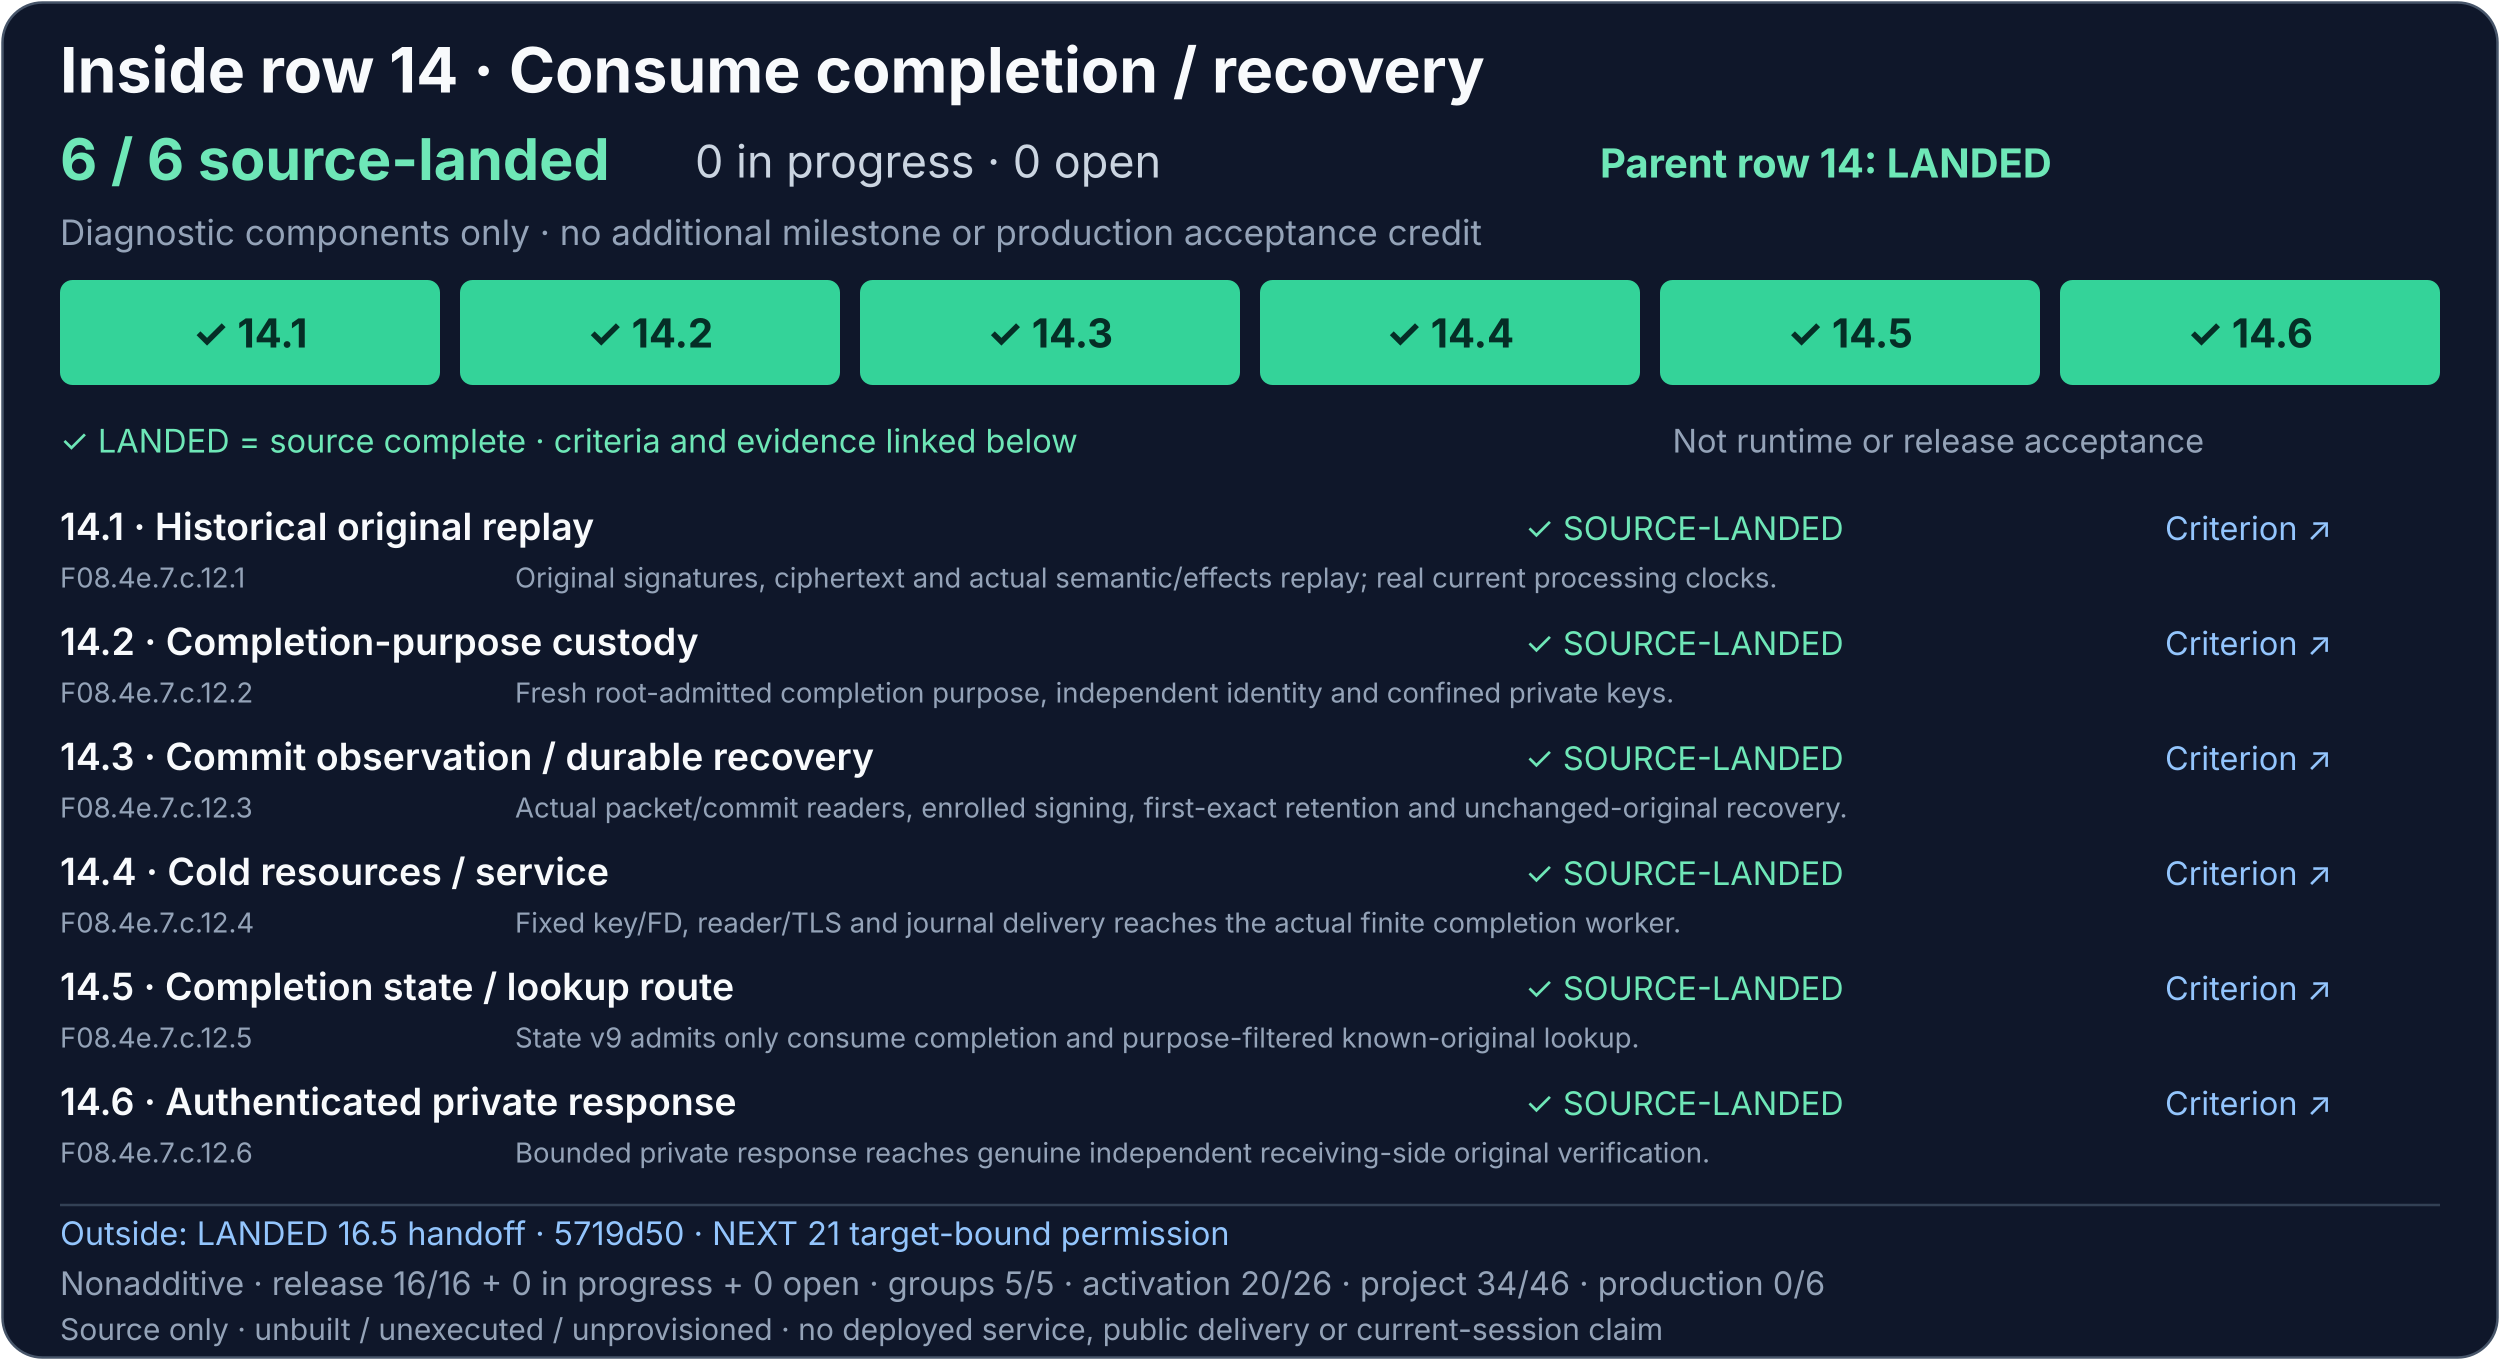
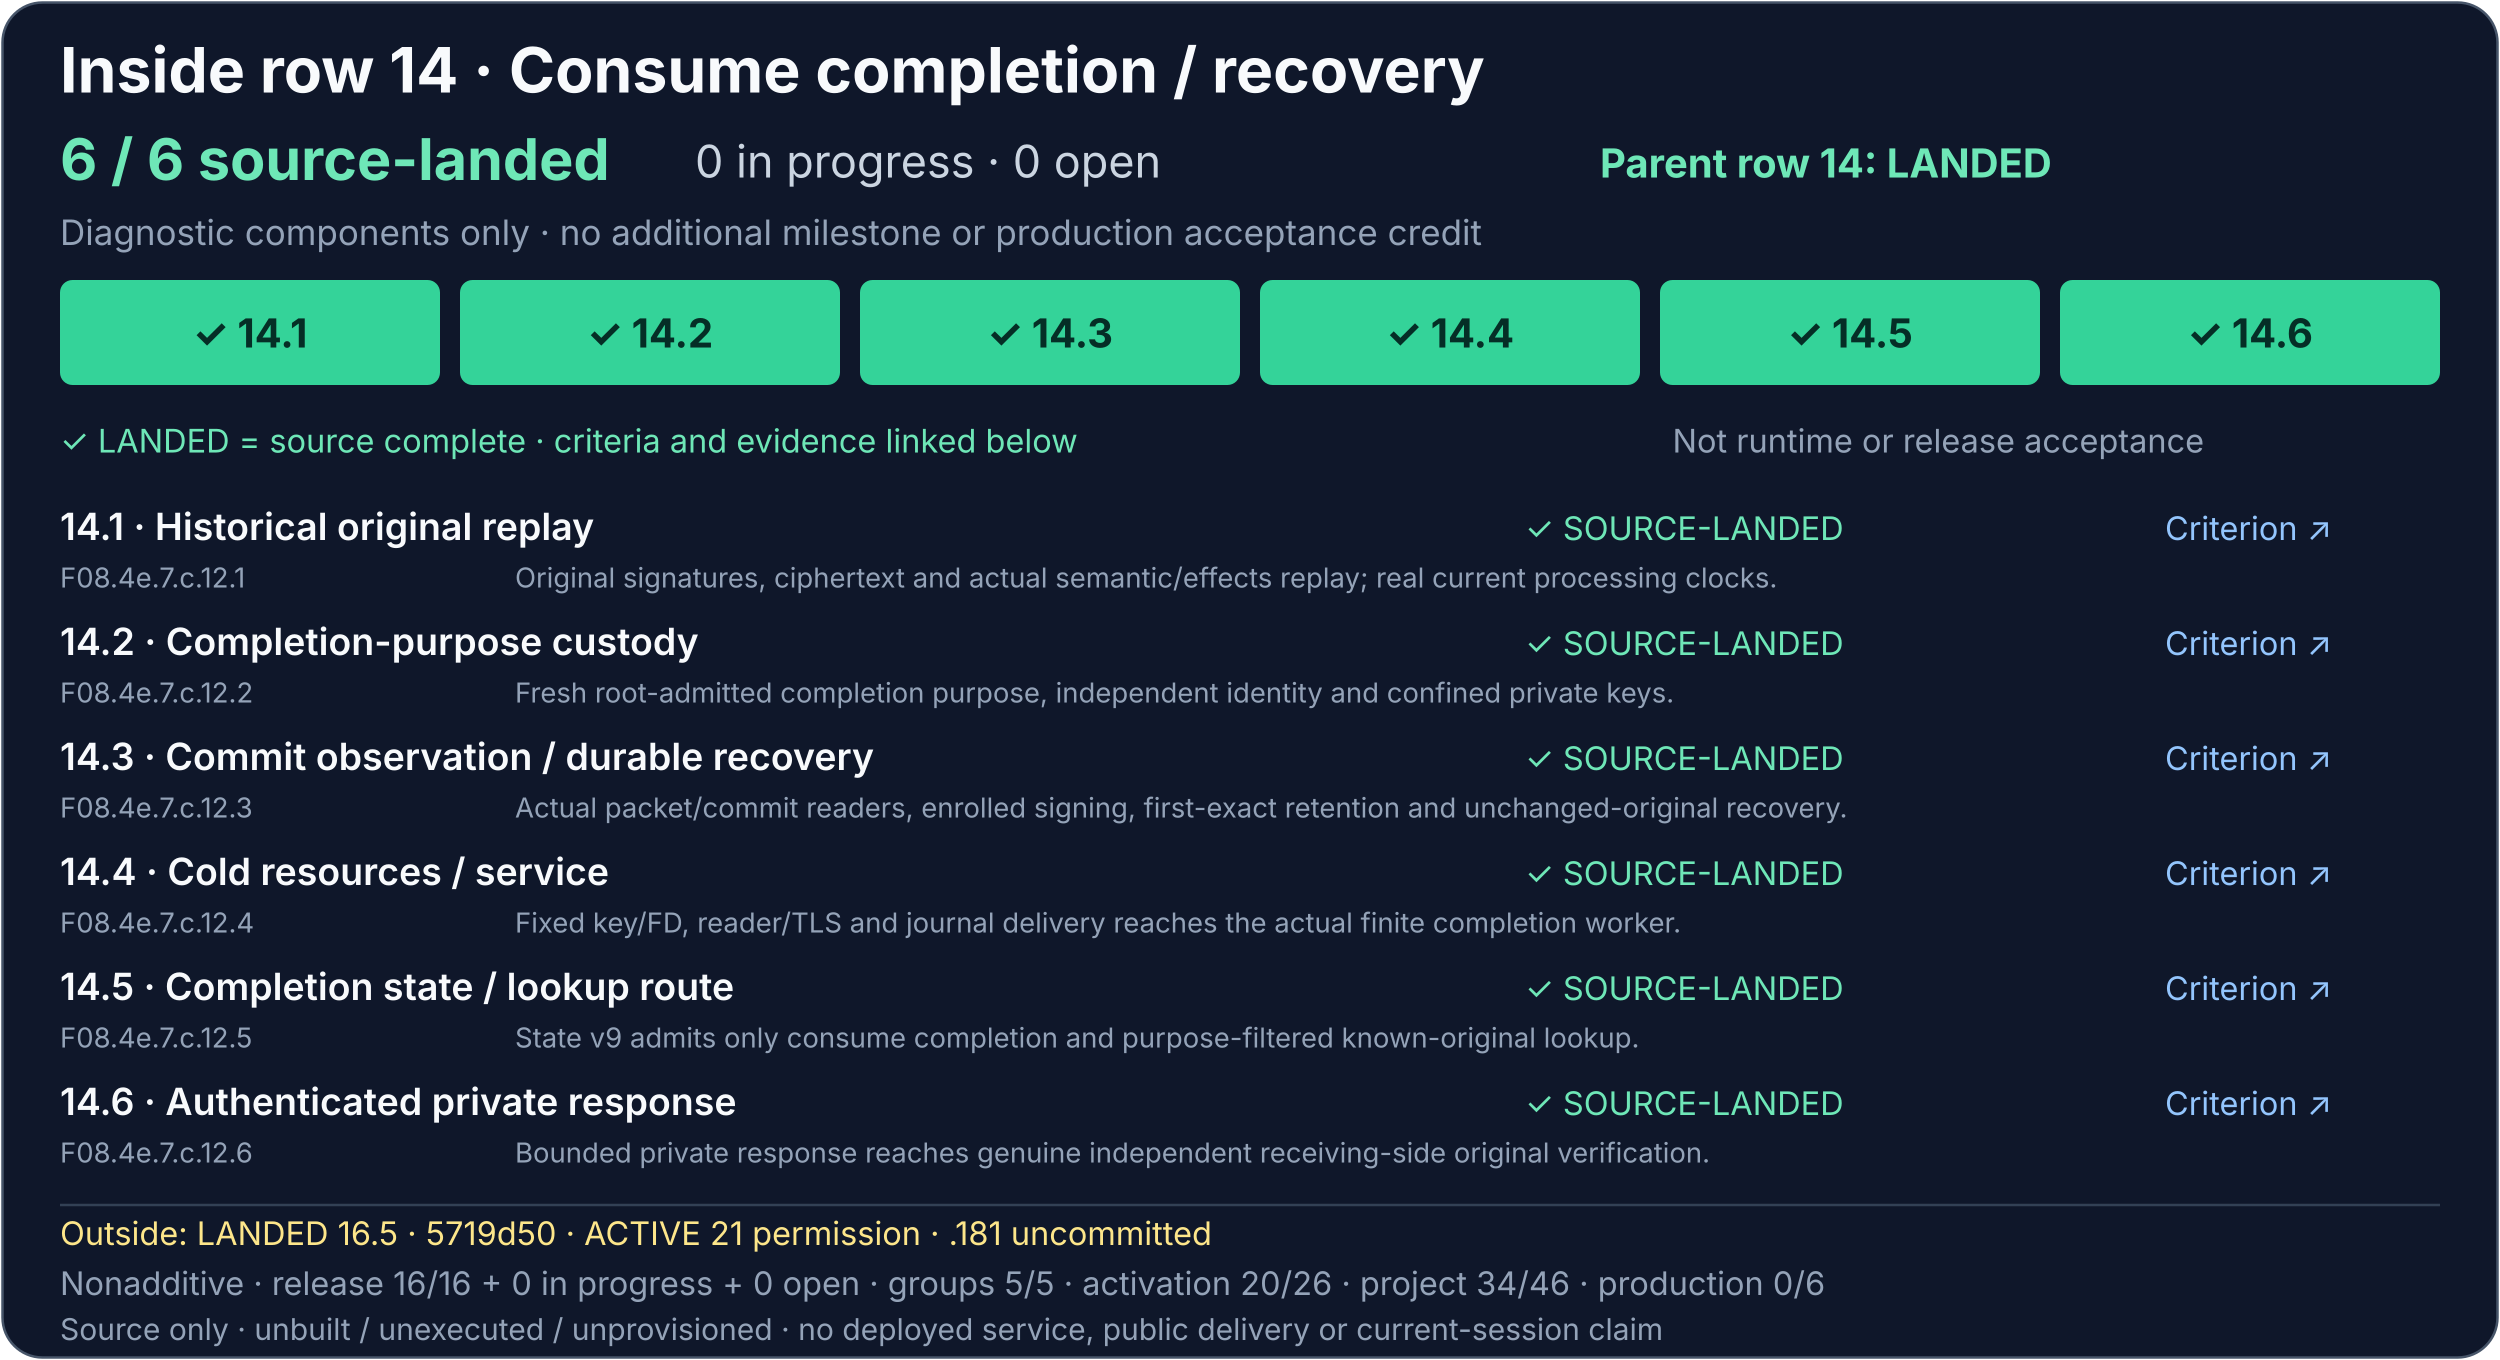
<svg xmlns="http://www.w3.org/2000/svg" width="1000" height="544" viewBox="0 0 1000 544" role="img" aria-labelledby="consume-completion-title consume-completion-description">
  <rect x="1" y="1" width="998" height="542" rx="16" fill="#0f172a" stroke="#475569" />
  <g font-family="system-ui, -apple-system, Segoe UI, sans-serif">
    <text x="24" y="37" fill="#f8fafc" font-size="25" font-weight="700">Inside row 14 · Consume completion / recovery</text>
    <text x="24" y="72" fill="#6ee7b7" font-size="23" font-weight="700">6 / 6 source-landed</text>
    <text x="278" y="71" fill="#cbd5e1" font-size="18">0 in progress · 0 open</text>
    <text x="640" y="71" fill="#6ee7b7" font-size="16" font-weight="700">Parent row 14: LANDED</text>
    <text x="24" y="98" fill="#94a3b8" font-size="14">Diagnostic components only · no additional milestone or production acceptance credit</text>
    <g font-size="16" font-weight="700" text-anchor="middle">
      <a href="../production-status.md#consume-completion-and-recovery-detail">
        <rect x="24" y="112" width="152" height="42" rx="5" fill="#34d399" />
        <text x="100" y="139" fill="#052e26">✓ 14.1</text>
      </a>
      <a href="../production-status.md#consume-completion-and-recovery-detail">
        <rect x="184" y="112" width="152" height="42" rx="5" fill="#34d399" />
        <text x="260" y="139" fill="#052e26">✓ 14.2</text>
      </a>
      <a href="../production-status.md#consume-completion-and-recovery-detail">
        <rect x="344" y="112" width="152" height="42" rx="5" fill="#34d399" />
        <text x="420" y="139" fill="#052e26">✓ 14.3</text>
      </a>
      <a href="../production-status.md#consume-completion-and-recovery-detail">
        <rect x="504" y="112" width="152" height="42" rx="5" fill="#34d399" />
        <text x="580" y="139" fill="#052e26">✓ 14.4</text>
      </a>
      <a href="../production-status.md#consume-completion-and-recovery-detail">
        <rect x="664" y="112" width="152" height="42" rx="5" fill="#34d399" />
        <text x="740" y="139" fill="#052e26">✓ 14.5</text>
      </a>
      <a href="../production-status.md#consume-completion-and-recovery-detail">
        <rect x="824" y="112" width="152" height="42" rx="5" fill="#34d399" />
        <text x="900" y="139" fill="#052e26">✓ 14.6</text>
      </a>
    </g>
    <text x="24" y="181" fill="#6ee7b7" font-size="13">✓ LANDED = source complete · criteria and evidence linked below</text>
    <text x="669" y="181" fill="#94a3b8" font-size="13">Not runtime or release acceptance</text>
    <g font-size="15" font-weight="600" fill="#f8fafc">
      <text x="24" y="216">14.1 · Historical original replay</text>
      <text x="24" y="262">14.2 · Completion-purpose custody</text>
      <text x="24" y="308">14.3 · Commit observation / durable recovery</text>
      <text x="24" y="354">14.4 · Cold resources / service</text>
      <text x="24" y="400">14.5 · Completion state / lookup route</text>
      <text x="24" y="446">14.6 · Authenticated private response</text>
    </g>
    <g font-size="13">
      <text x="610" y="216" fill="#6ee7b7">✓ SOURCE-LANDED</text>
      <text x="610" y="262" fill="#6ee7b7">✓ SOURCE-LANDED</text>
      <text x="610" y="308" fill="#6ee7b7">✓ SOURCE-LANDED</text>
      <text x="610" y="354" fill="#6ee7b7">✓ SOURCE-LANDED</text>
      <text x="610" y="400" fill="#6ee7b7">✓ SOURCE-LANDED</text>
      <text x="610" y="446" fill="#6ee7b7">✓ SOURCE-LANDED</text>
      <a href="../production-status.md#consume-completion-and-recovery-detail" fill="#93c5fd" text-decoration="underline">
        <text x="866" y="216">Criterion ↗</text>
        <text x="866" y="262">Criterion ↗</text>
        <text x="866" y="308">Criterion ↗</text>
        <text x="866" y="354">Criterion ↗</text>
        <text x="866" y="400">Criterion ↗</text>
        <text x="866" y="446">Criterion ↗</text>
      </a>
    </g>
    <g font-size="11" fill="#94a3b8">
      <text x="24" y="235">F08.4e.7.c.12.1</text>
      <text x="206" y="235">Original signatures, ciphertext and actual semantic/effects replay; real current processing clocks.</text>
      <text x="24" y="281">F08.4e.7.c.12.2</text>
      <text x="206" y="281">Fresh root-admitted completion purpose, independent identity and confined private keys.</text>
      <text x="24" y="327">F08.4e.7.c.12.3</text>
      <text x="206" y="327">Actual packet/commit readers, enrolled signing, first-exact retention and unchanged-original recovery.</text>
      <text x="24" y="373">F08.4e.7.c.12.4</text>
      <text x="206" y="373">Fixed key/FD, reader/TLS and journal delivery reaches the actual finite completion worker.</text>
      <text x="24" y="419">F08.4e.7.c.12.5</text>
      <text x="206" y="419">State v9 admits only consume completion and purpose-filtered known-original lookup.</text>
      <text x="24" y="465">F08.4e.7.c.12.6</text>
      <text x="206" y="465">Bounded private response reaches genuine independent receiving-side original verification.</text>
    </g>
    <path d="M24 482H976" stroke="#334155" />
-     <text x="24" y="498" fill="#93c5fd" font-size="13">Outside: LANDED 16.5 handoff · 5719d50 · NEXT 21 target-bound permission</text>
+     <text x="24" y="498" fill="#fde68a" font-size="13">Outside: LANDED 16.5 · 5719d50 · ACTIVE 21 permission · .181 uncommitted</text>
    <text x="24" y="518" fill="#94a3b8" font-size="13">Nonadditive · release 16/16 + 0 in progress + 0 open · groups 5/5 · activation 20/26 · project 34/46 · production 0/6</text>
    <text x="24" y="536" fill="#94a3b8" font-size="12">Source only · unbuilt / unexecuted / unprovisioned · no deployed service, public delivery or current-session claim</text>
  </g>
</svg>
